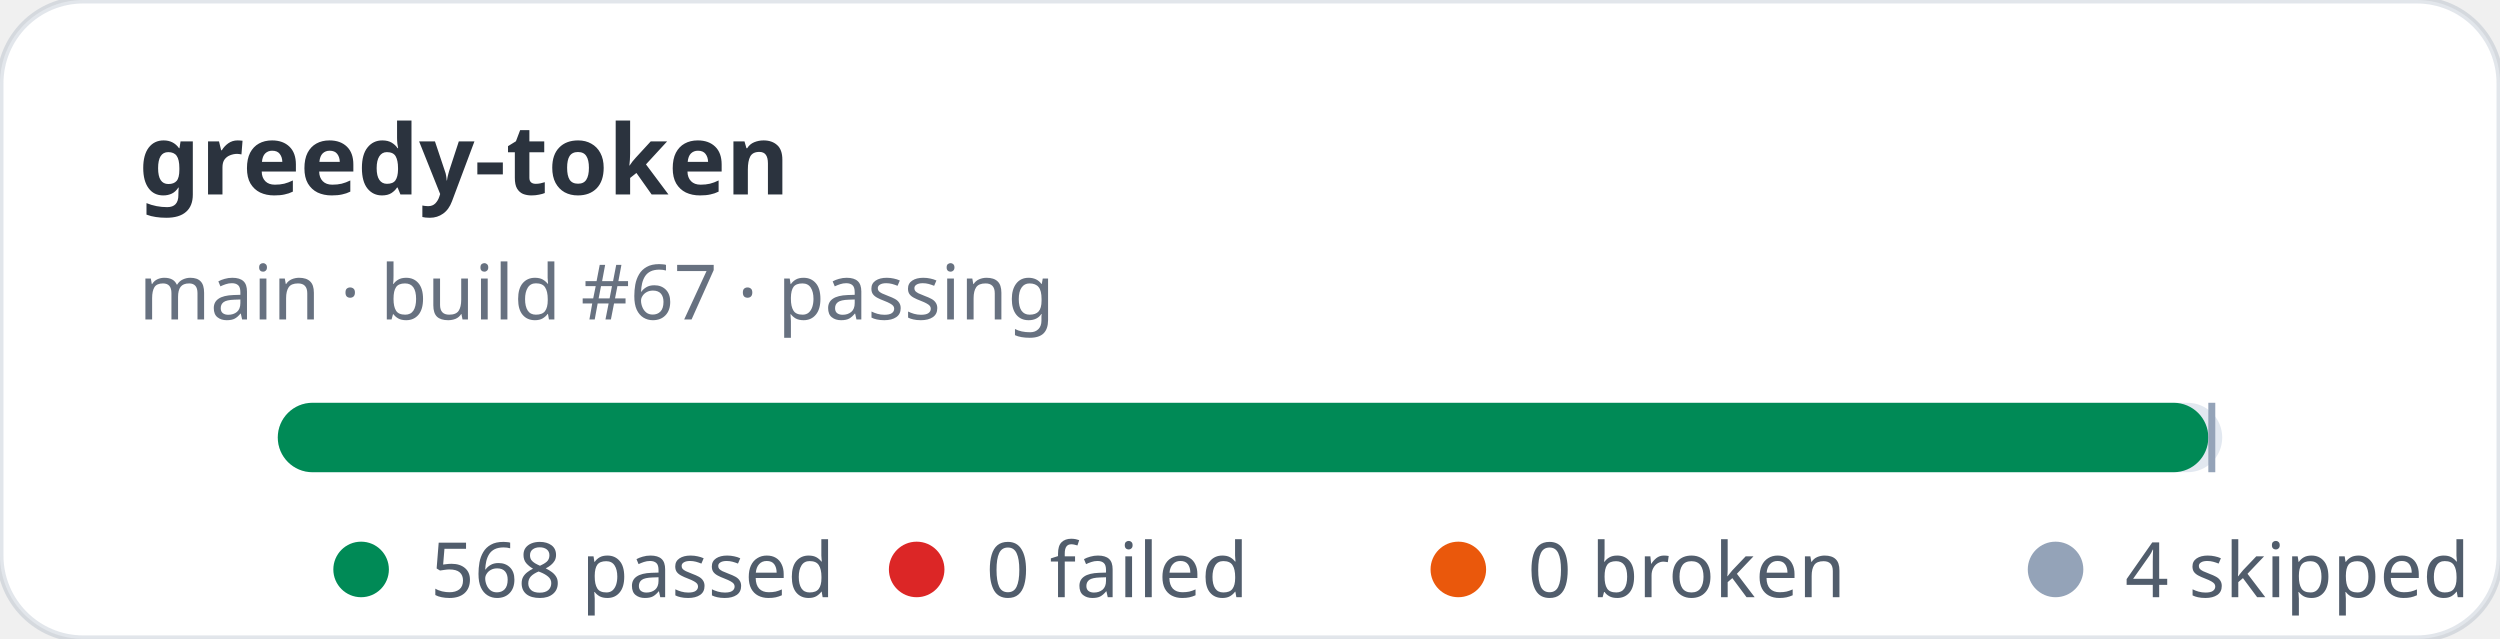
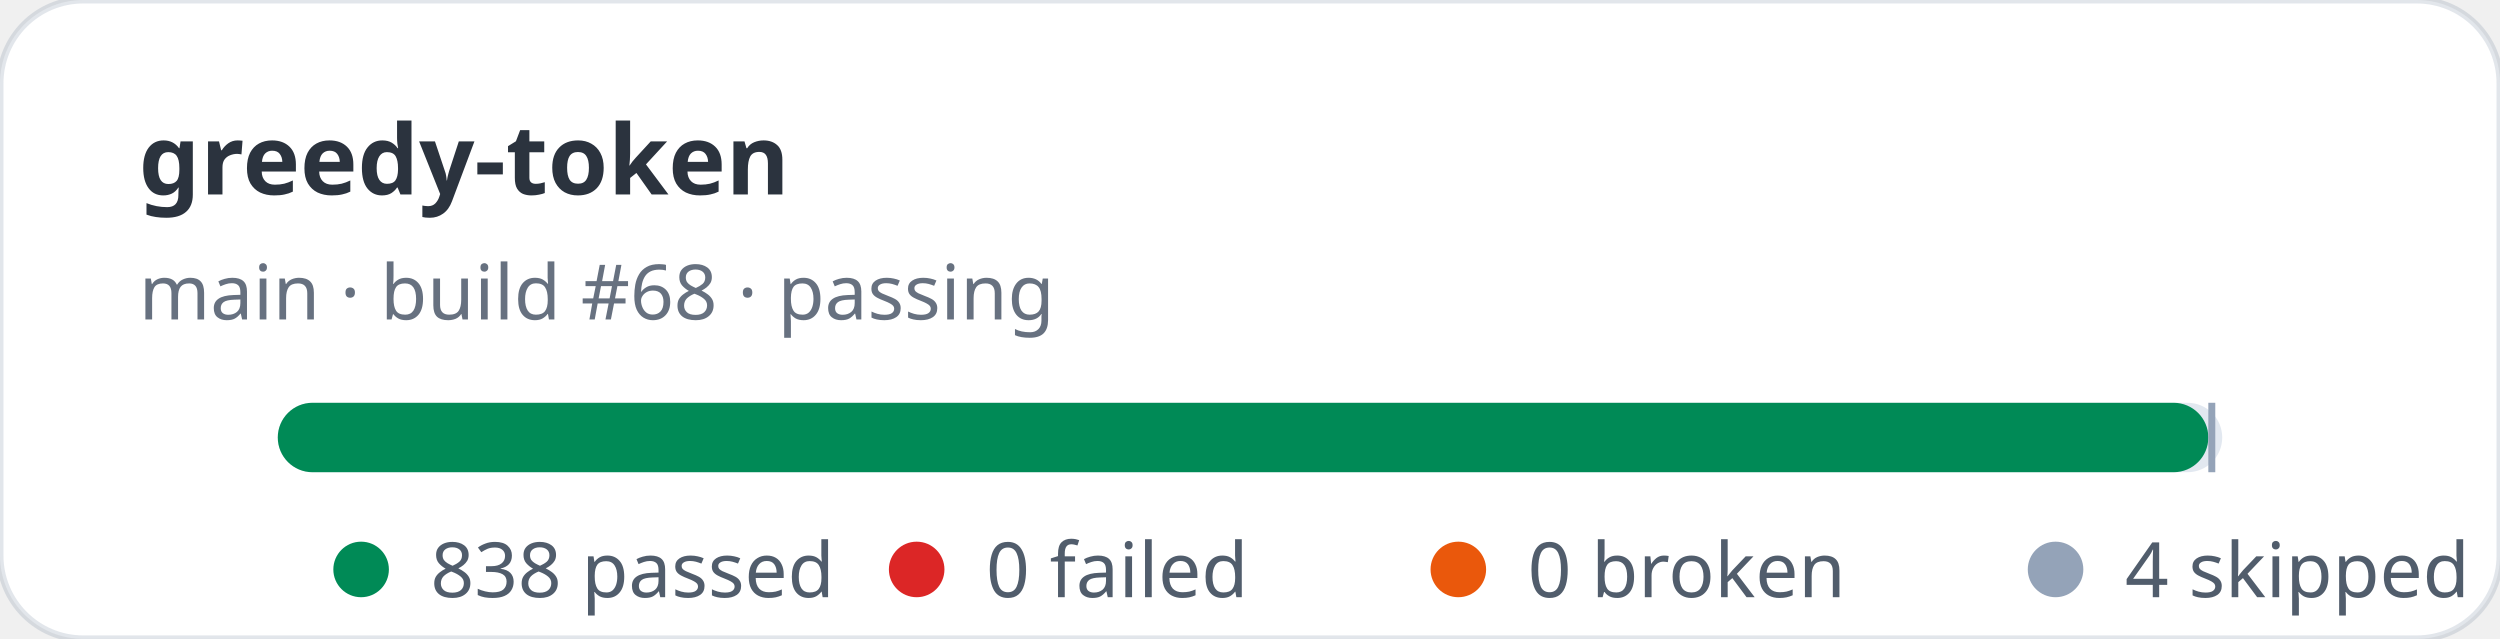
- <svg xmlns="http://www.w3.org/2000/svg" width="360" height="92" viewBox="0 0 360 92" role="img" aria-label="greedy-token stats: 568 passed, 0 failed">
+ <svg xmlns="http://www.w3.org/2000/svg" width="360" height="92" viewBox="0 0 360 92" role="img" aria-label="greedy-token stats: 838 passed, 0 failed">
  <rect width="360" height="92" rx="12" fill="#ffffff" stroke="rgba(11,48,86,0.12)" />
  <text x="20" y="28" fill="rgba(1,10,24,0.83)" font-family="ui-sans-serif,system-ui,sans-serif" font-size="14" font-weight="700">greedy-token</text>
-   <text x="20" y="46" fill="rgba(2,19,44,0.6)" font-family="ui-sans-serif,system-ui,sans-serif" font-size="11">main · build #67 · passing</text>
+   <text x="20" y="46" fill="rgba(2,19,44,0.6)" font-family="ui-sans-serif,system-ui,sans-serif" font-size="11">main · build #68 · passing</text>
  <rect x="40" y="58" width="280" height="10" rx="5" fill="#e2e8f0" />
  <rect x="40" y="58" width="278" height="10" rx="5" fill="#008a56" />
  <rect x="318" y="58" width="1" height="10" fill="#94a3b8" />
  <g font-family="ui-sans-serif,system-ui,sans-serif" font-size="11" fill="rgba(1,18,40,0.68)">
    <circle cx="52" cy="82" r="4" fill="#008a56" />
-     <text x="62" y="86">568 passed</text>
+     <text x="62" y="86">838 passed</text>
    <circle cx="132" cy="82" r="4" fill="#dc2626" />
    <text x="142" y="86">0 failed</text>
    <circle cx="210" cy="82" r="4" fill="#ea580c" />
    <text x="220" y="86">0 broken</text>
    <circle cx="296" cy="82" r="4" fill="#94a3b8" />
    <text x="306" y="86">4 skipped</text>
  </g>
</svg>
